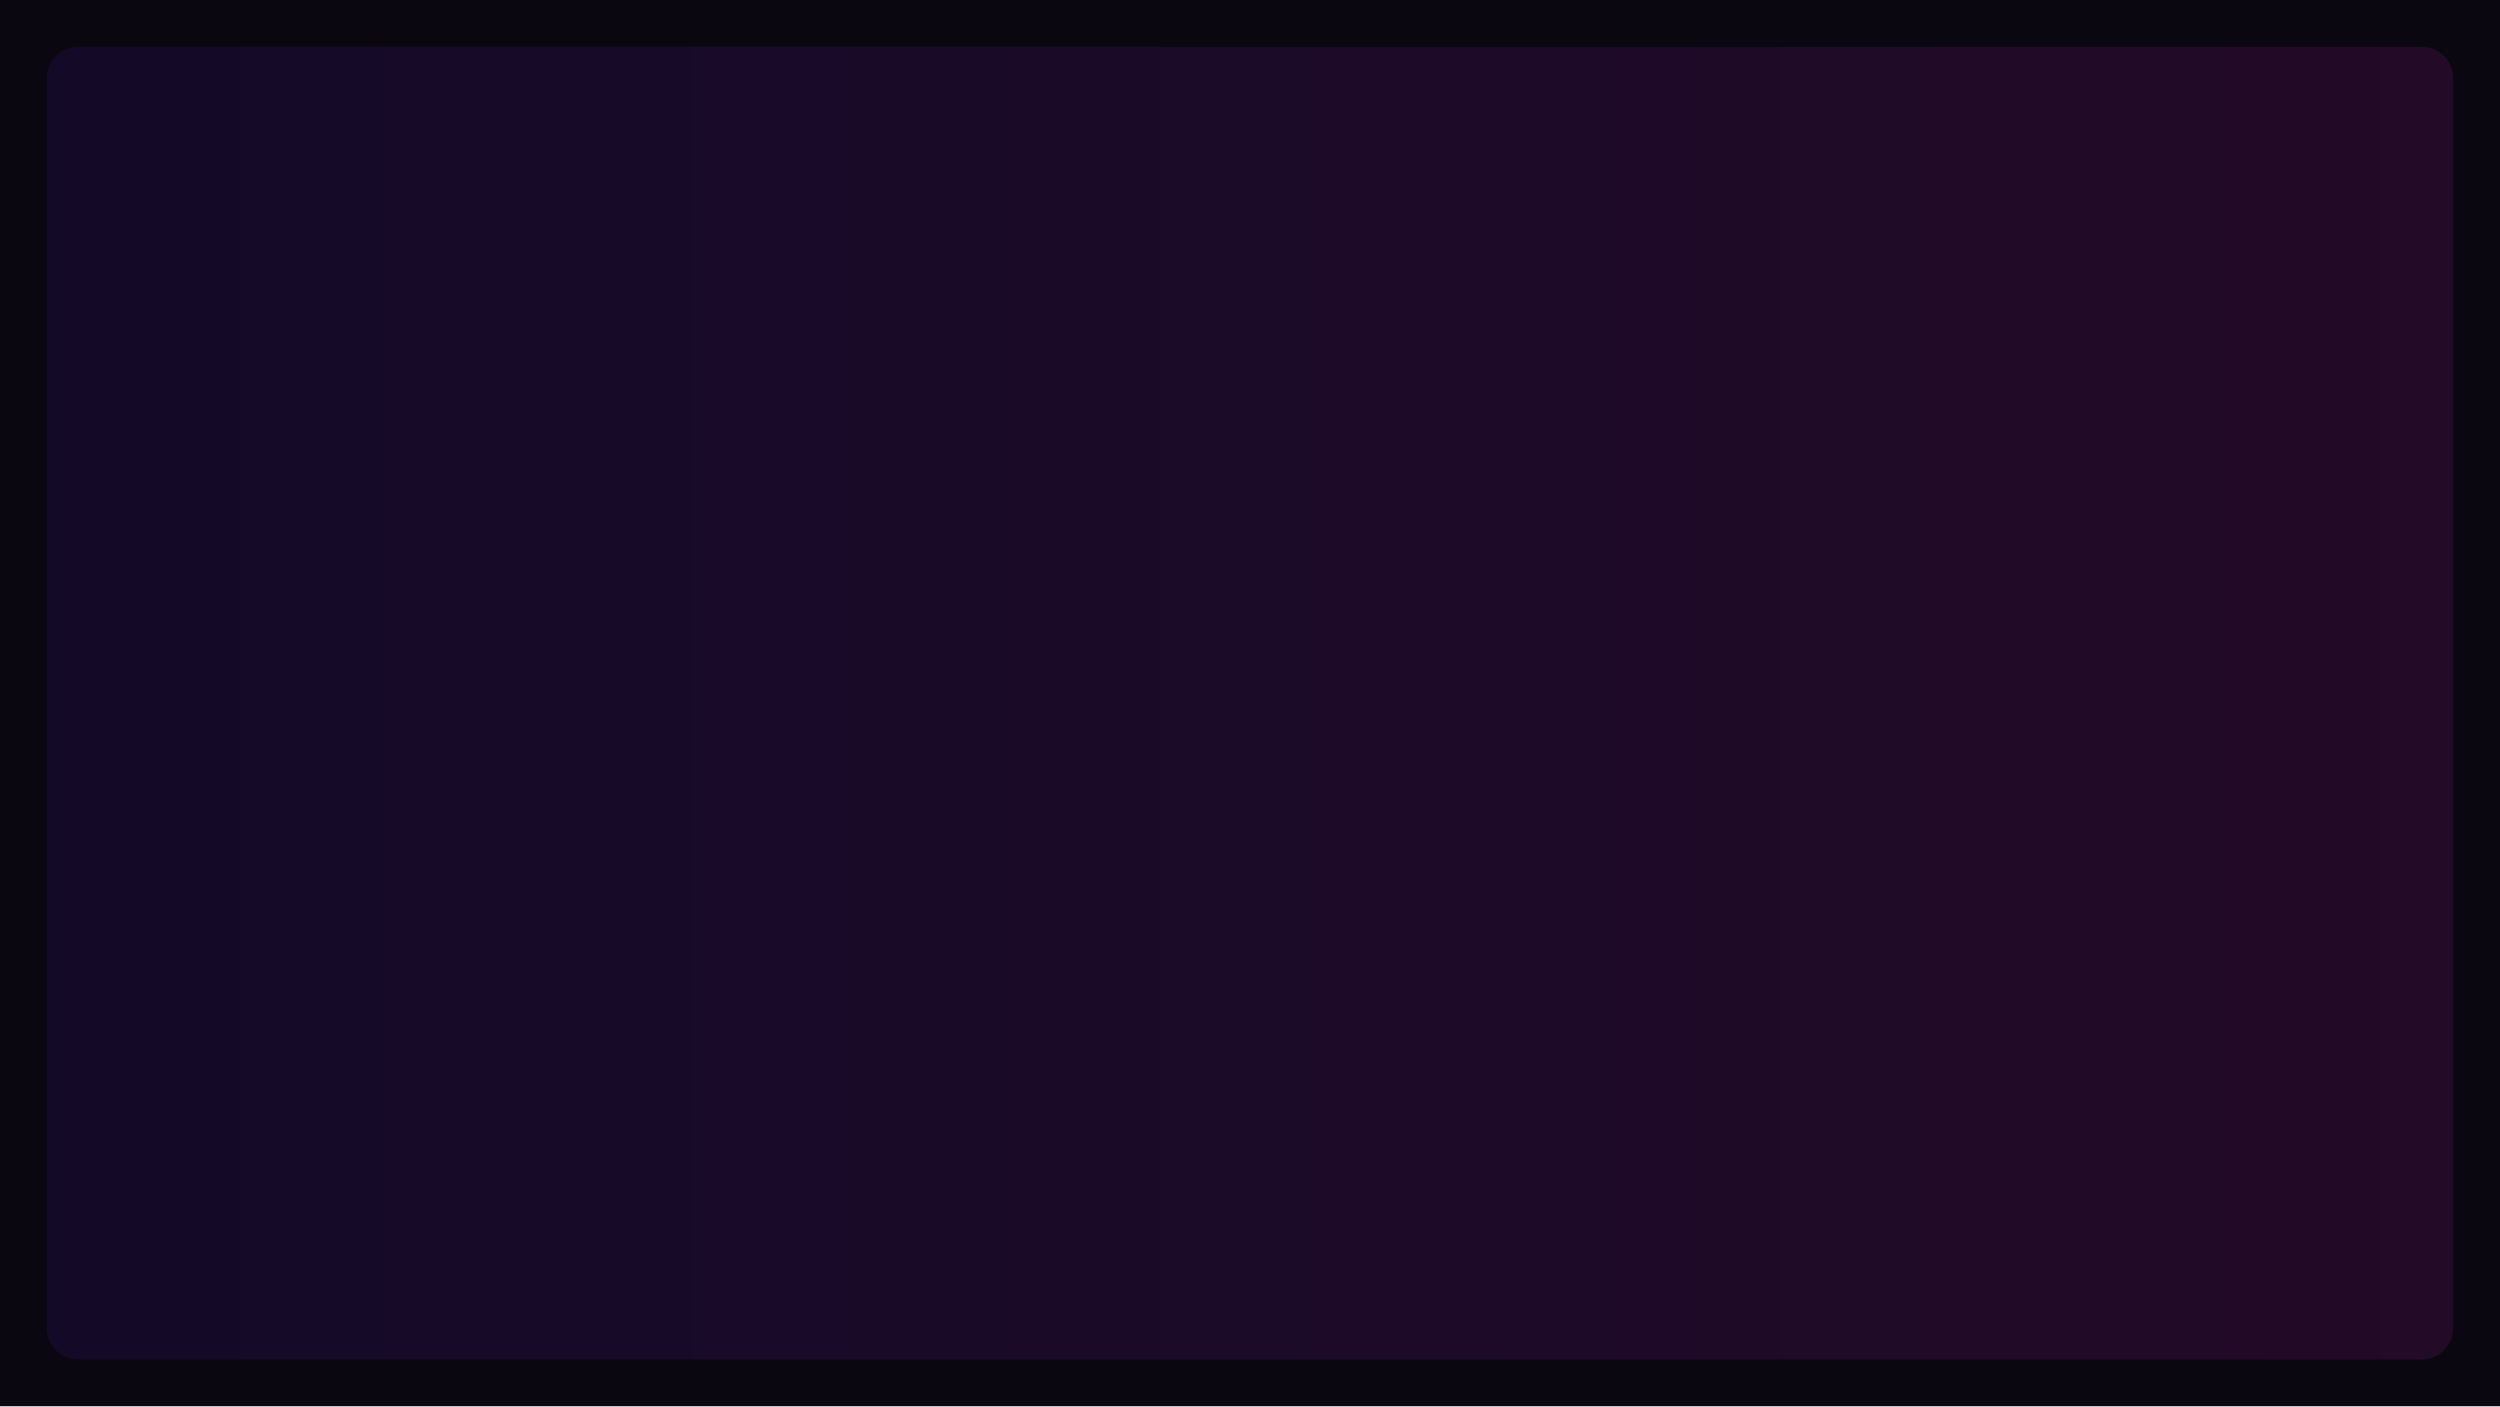
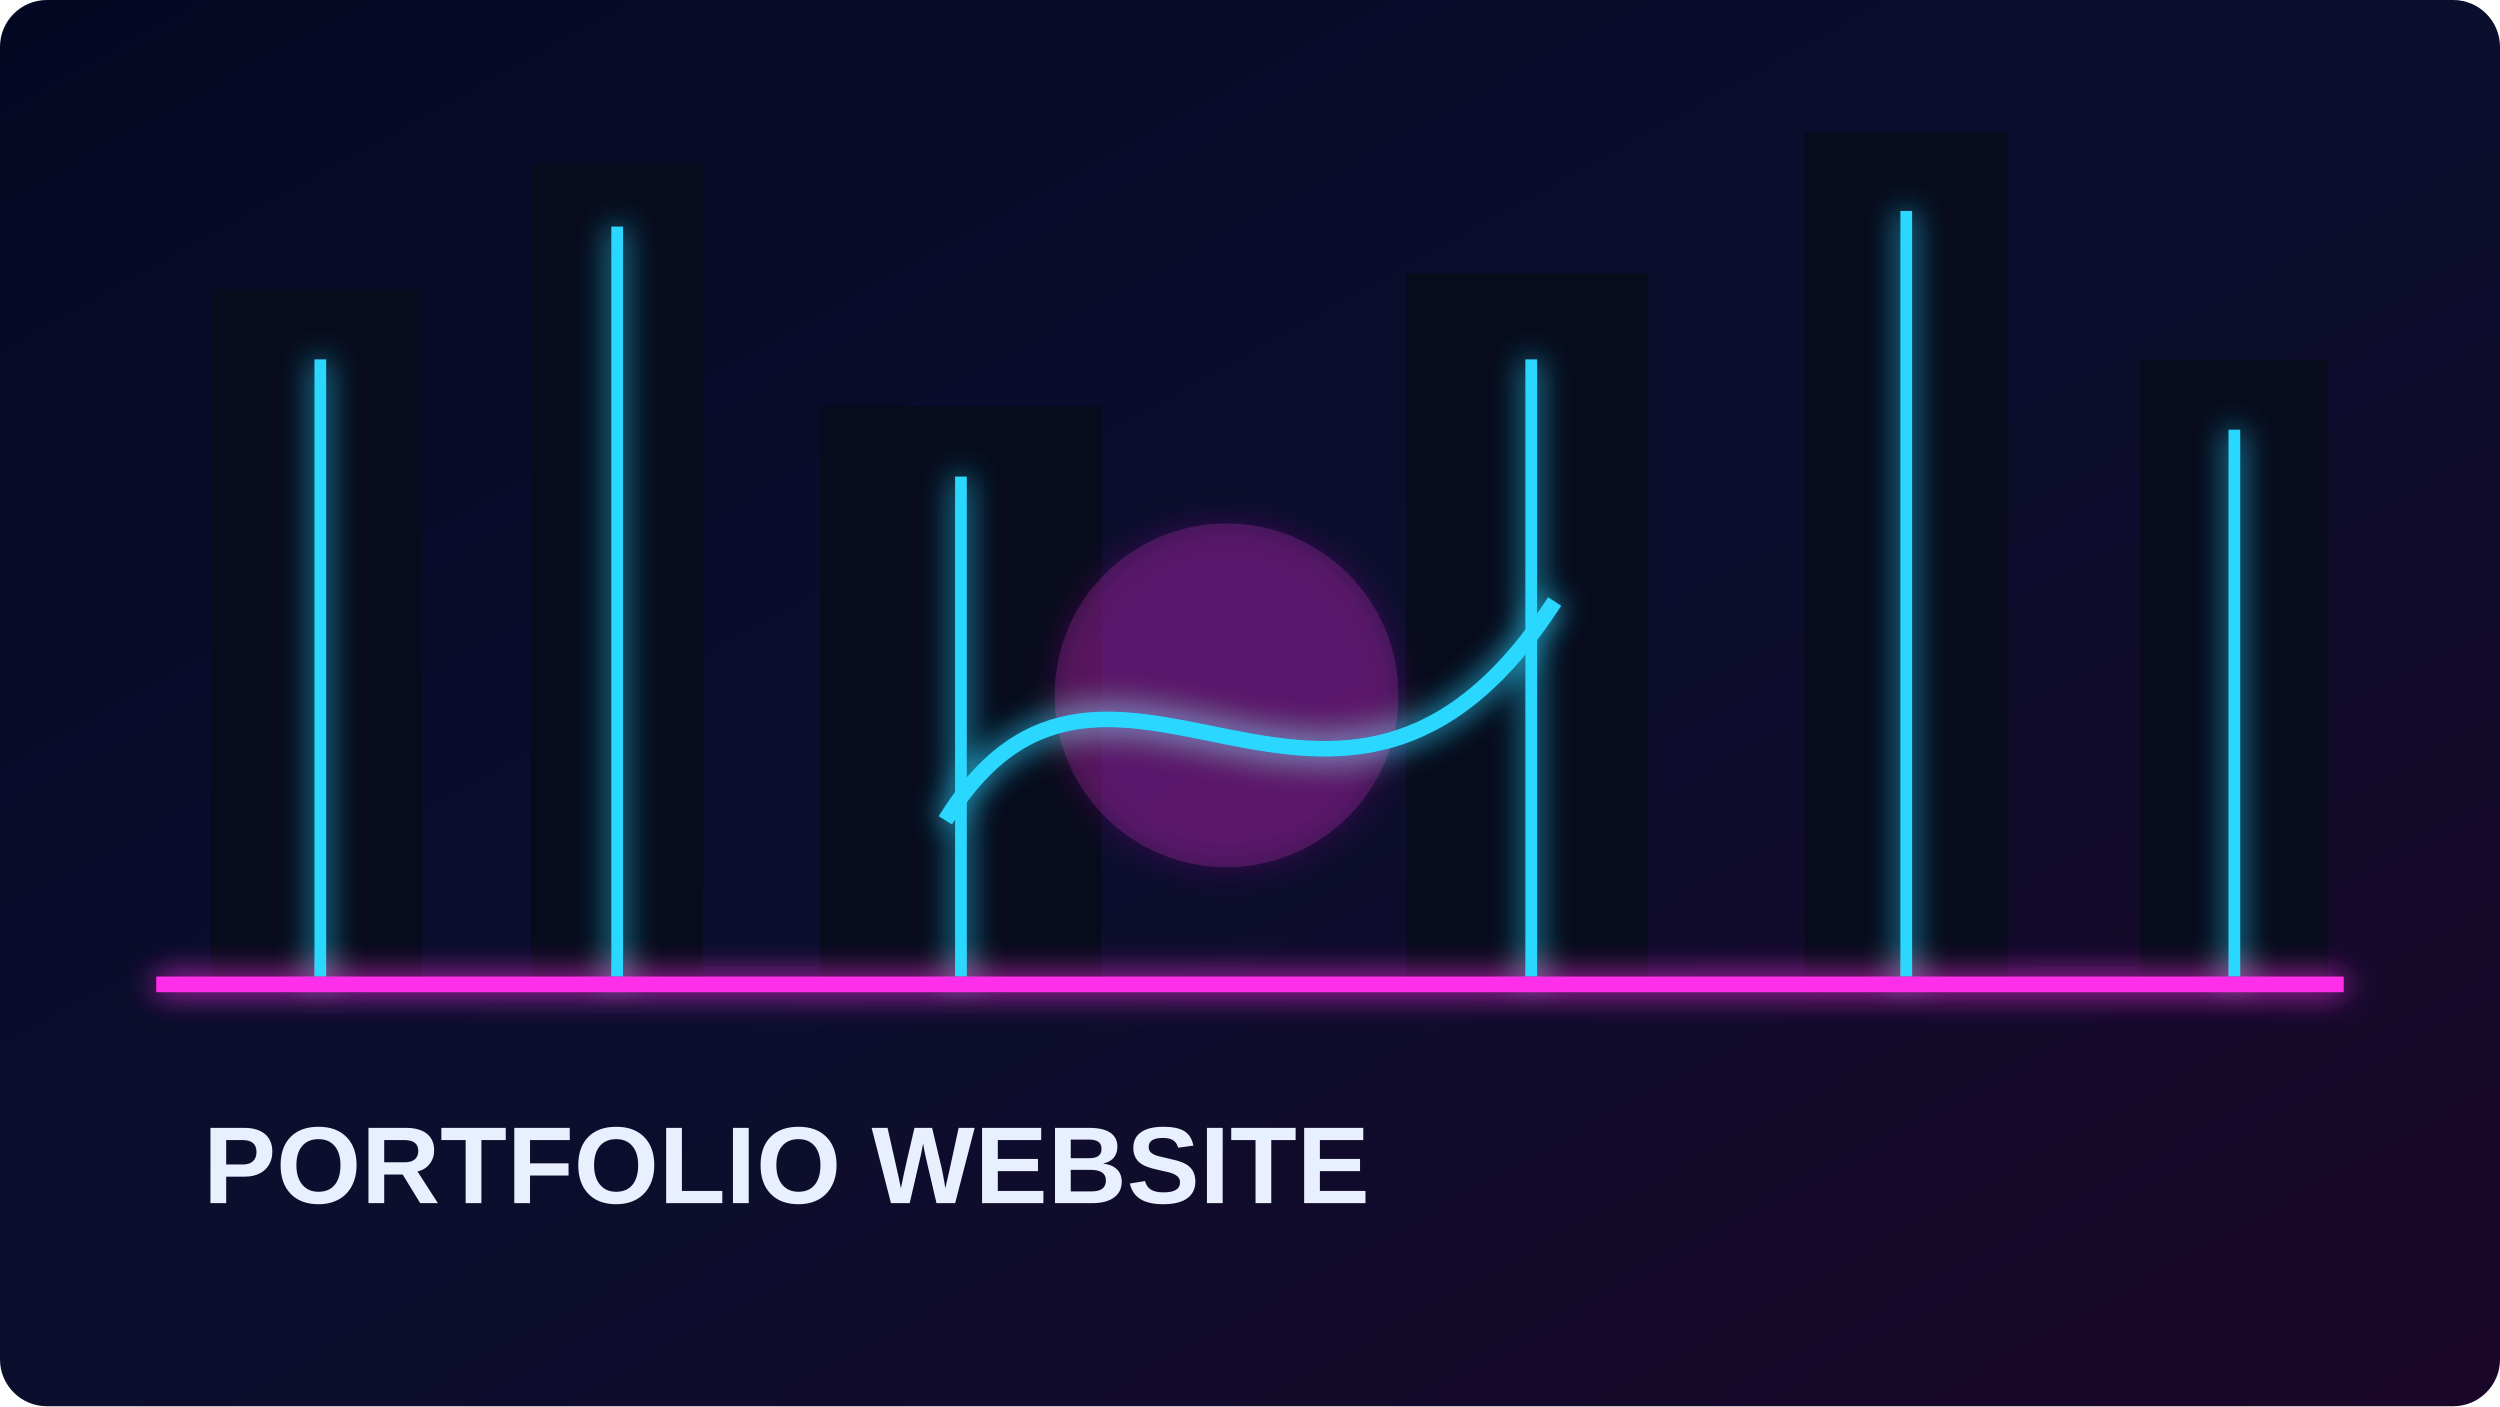
<svg xmlns="http://www.w3.org/2000/svg" width="640" height="360" viewBox="0 0 640 360">
-   <rect width="640" height="360" fill="#0b0711" />
  <defs>
-     <linearGradient id="g3" x1="0" x2="1">
-       <stop offset="0" stop-color="#5e2bff" />
-       <stop offset="1" stop-color="#ff2df7" />
+     <linearGradient id="bg" x1="0" x2="1" y1="0" y2="1">
+       <stop offset="0" stop-color="#050823" />
+       <stop offset=".5" stop-color="#0b0e2d" />
+       <stop offset="1" stop-color="#1a0628" />
    </linearGradient>
+     <filter id="glow" x="-60%" y="-60%" width="220%" height="220%">
+       <feGaussianBlur stdDeviation="4" result="blur" />
+       <feMerge>
+         <feMergeNode in="blur" />
+         <feMergeNode in="SourceGraphic" />
+       </feMerge>
+     </filter>
  </defs>
-   <rect x="12" y="12" width="616" height="336" rx="8" fill="url(#g3)" opacity="0.1" />
+   <rect width="640" height="360" rx="12" fill="url(#bg)" />
+   <g fill="#070b1c">
+     <rect x="54" y="74" width="54" height="178" />
+     <rect x="136" y="42" width="44" height="210" />
+     <rect x="210" y="104" width="72" height="148" />
+     <rect x="360" y="70" width="62" height="182" />
+     <rect x="462" y="34" width="52" height="218" />
+     <rect x="548" y="92" width="48" height="160" />
+   </g>
+   <g filter="url(#glow)">
+     <path d="M82 92 V250 M158 58 V250 M246 122 V250 M392 92 V250 M488 54 V250 M572 110 V250" stroke="#29d7ff" stroke-width="3" />
+     <path d="M40 252 H600" stroke="#ff2fe8" stroke-width="4" />
+     <circle cx="314" cy="178" r="44" fill="#ff2fe8" opacity=".18" />
+     <path d="M242 210 C284 142 342 240 398 154" fill="none" stroke="#29d7ff" stroke-width="4" />
+   </g>
+   <text x="52" y="308" fill="#e8efff" font-family="Rajdhani,Arial" font-size="28" font-weight="700">PORTFOLIO WEBSITE</text>
</svg>
